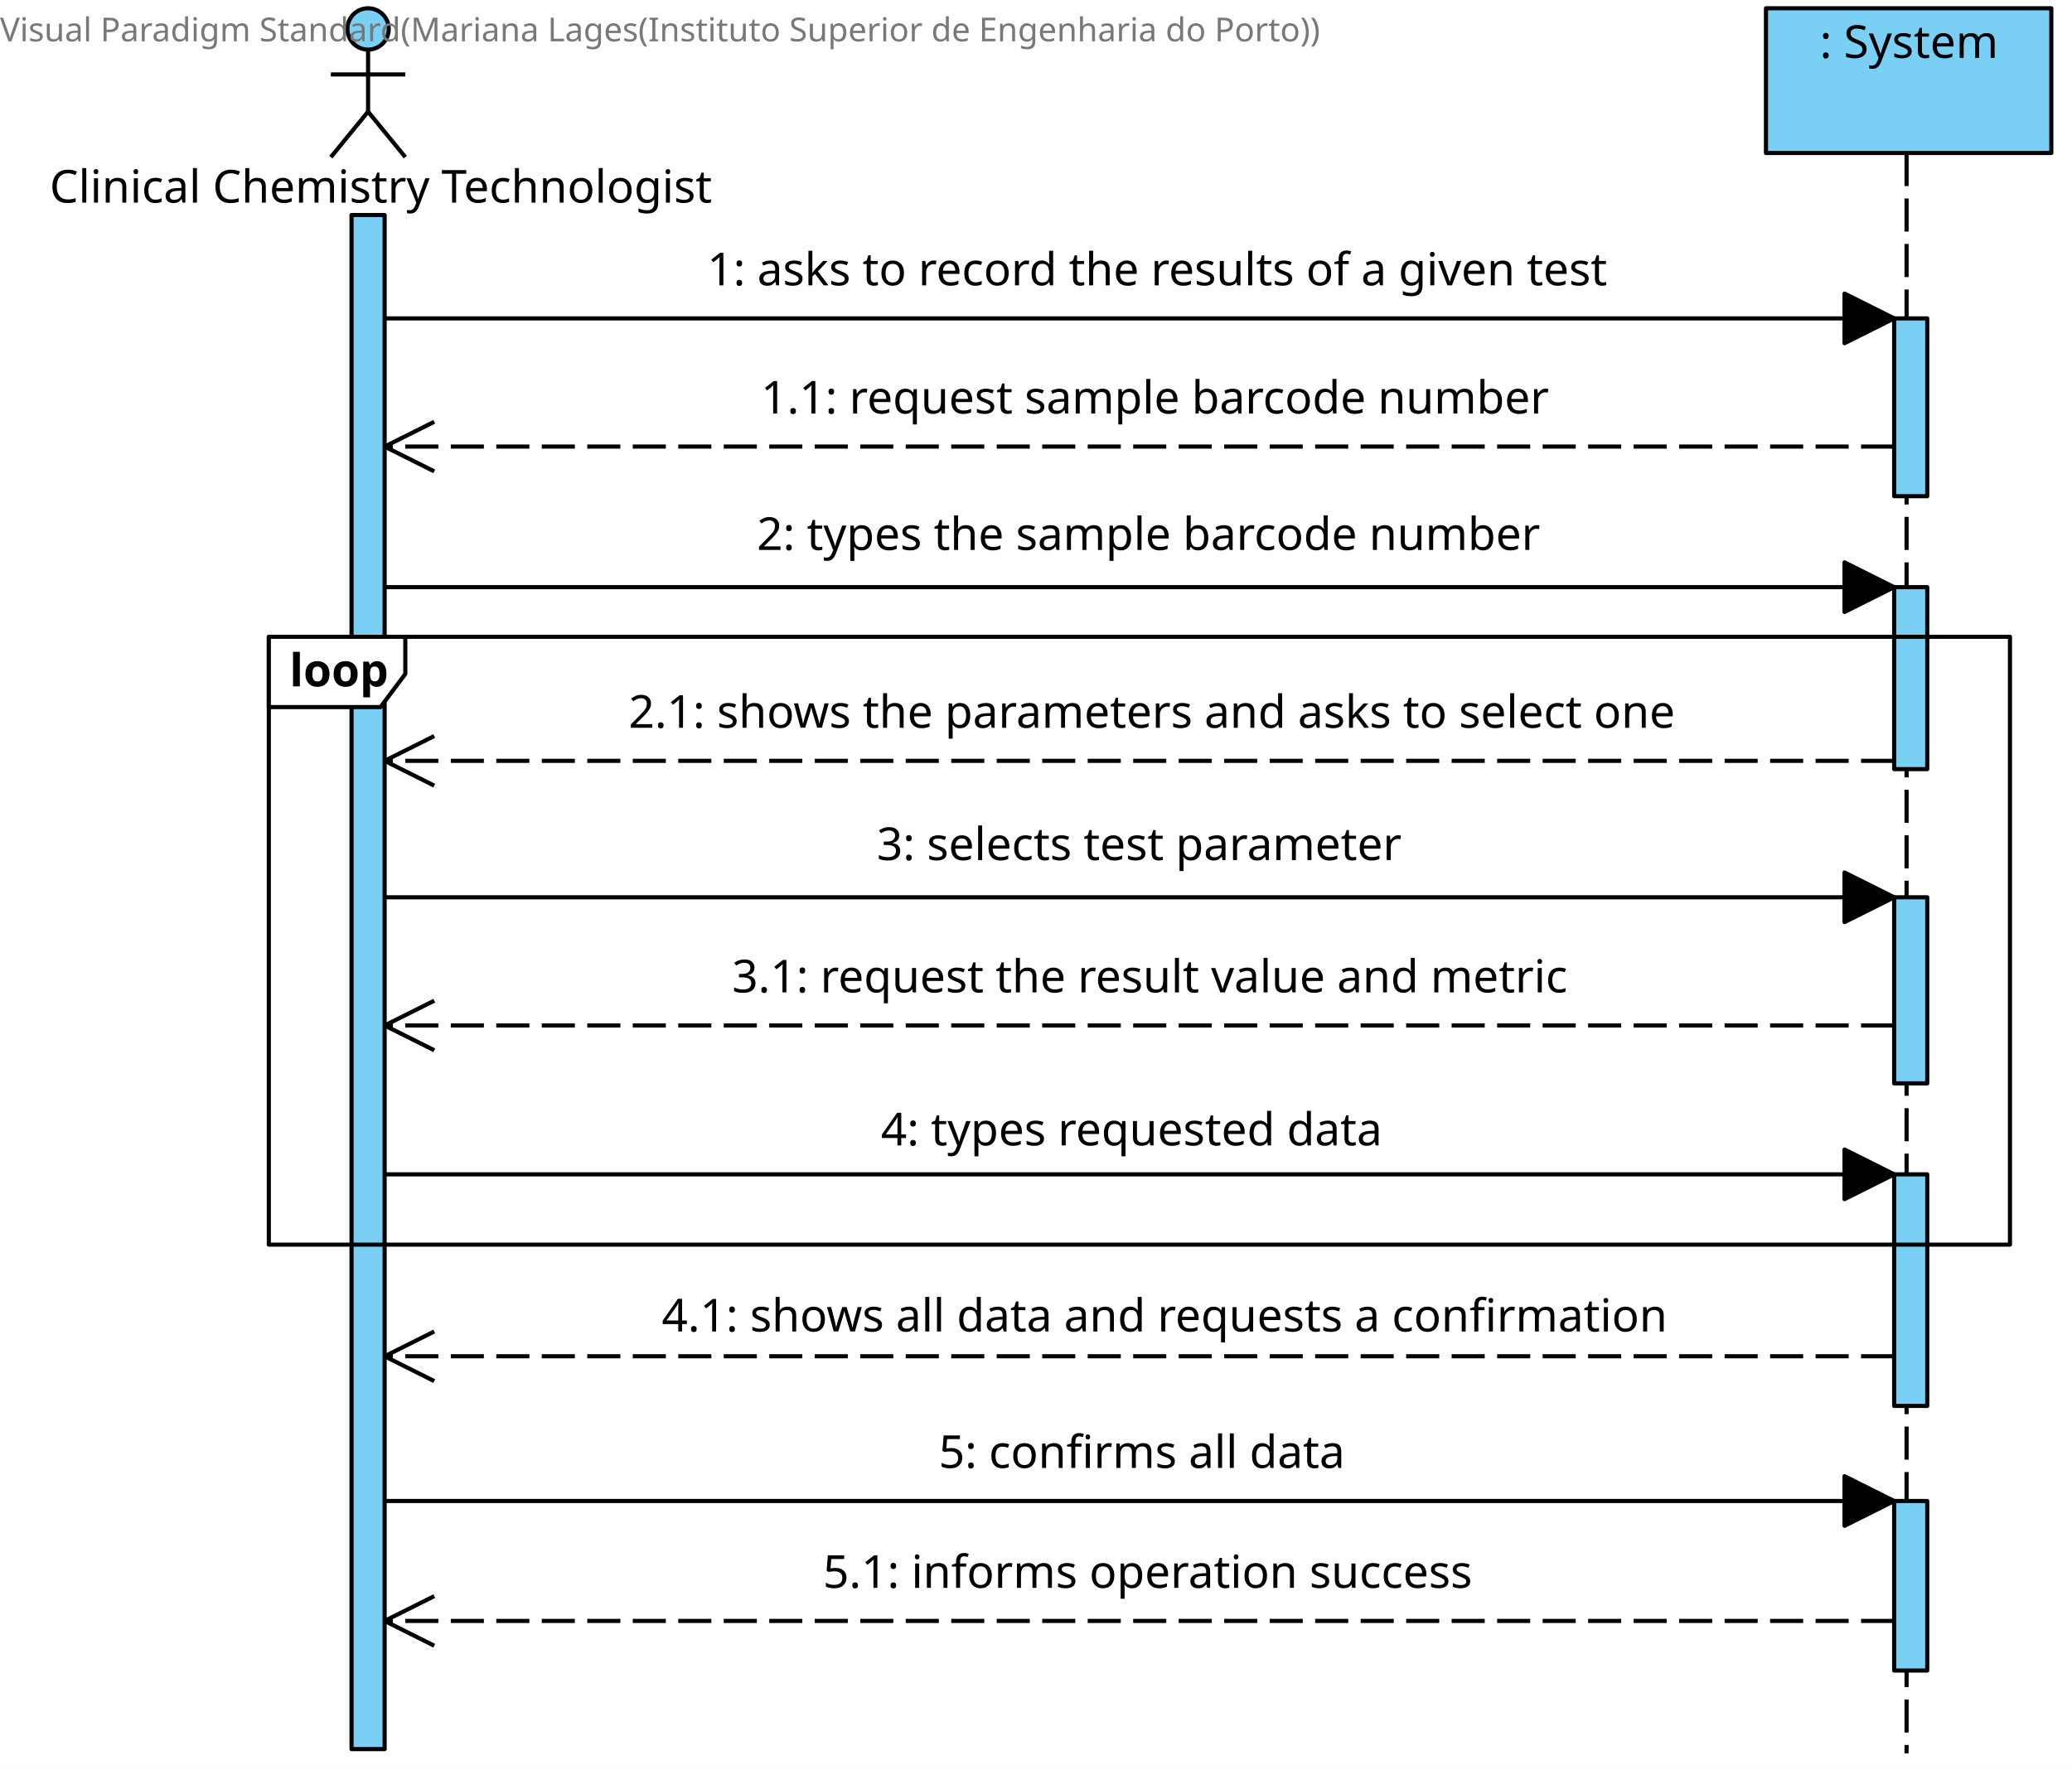
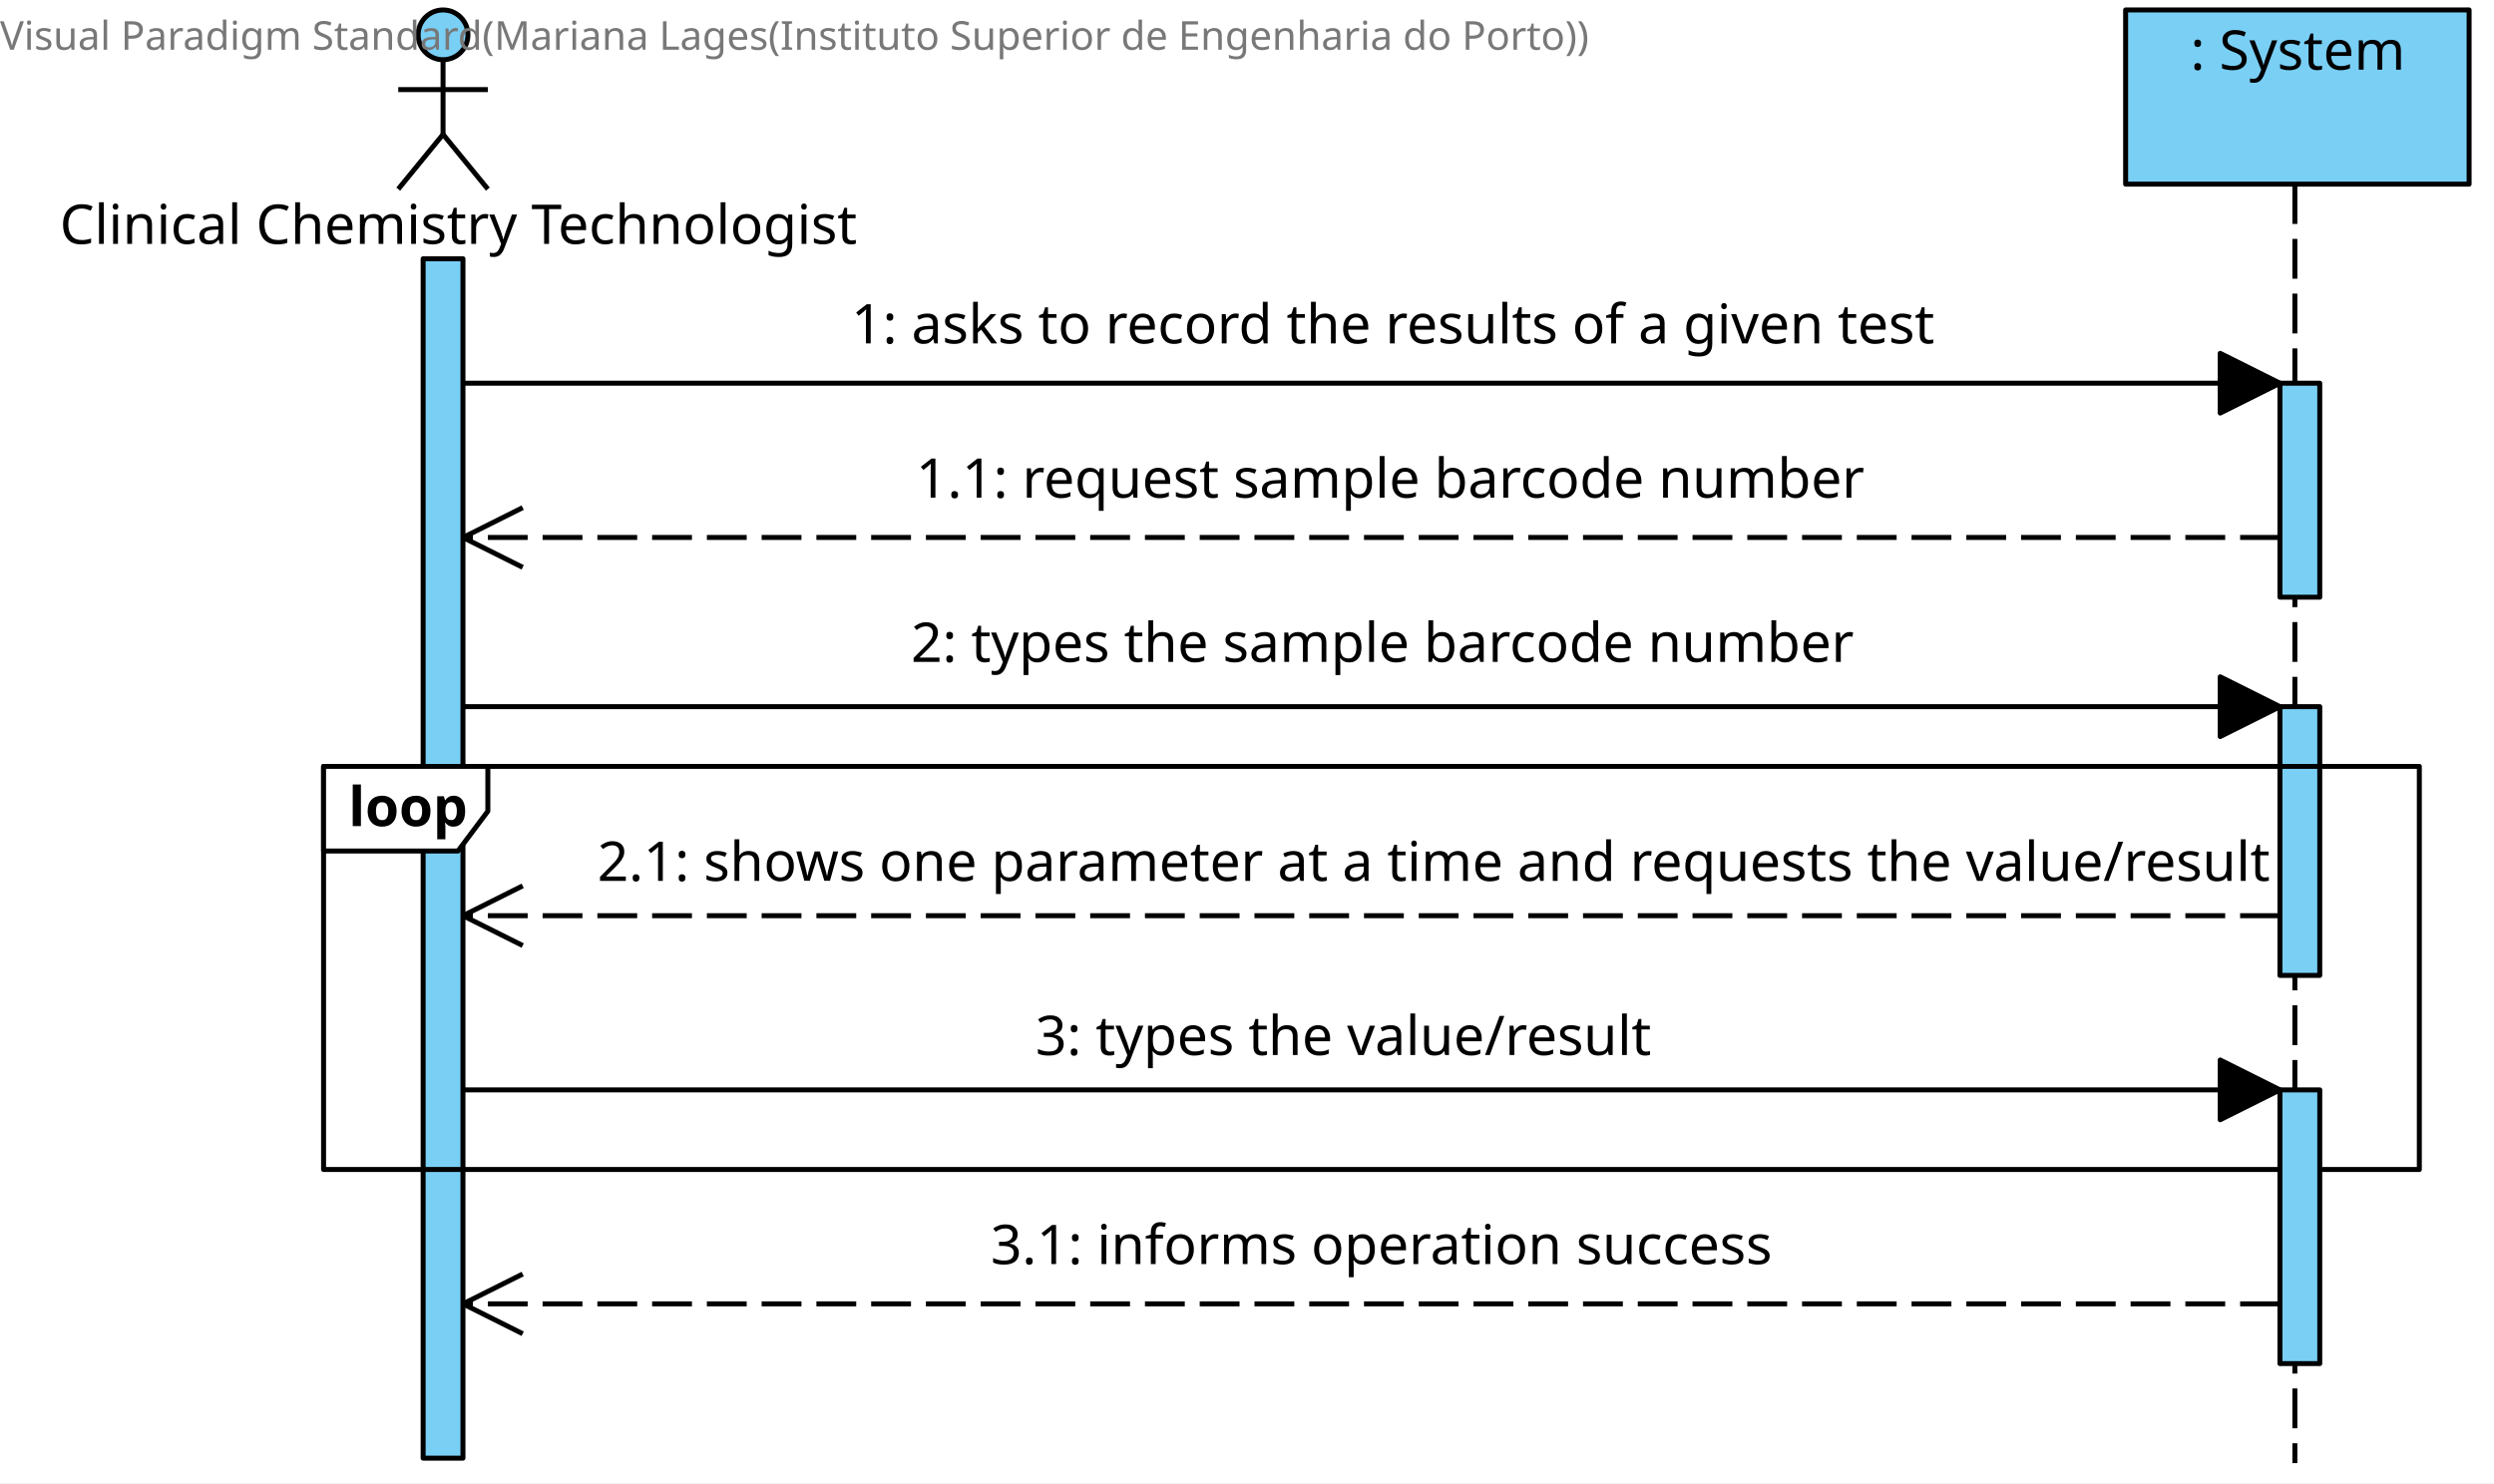
- <svg xmlns="http://www.w3.org/2000/svg" fill-opacity="0" color-rendering="auto" color-interpolation="auto" text-rendering="auto" stroke="rgb(0,0,0)" stroke-linecap="square" width="501" stroke-miterlimit="10" shape-rendering="auto" stroke-opacity="0" fill="rgb(0,0,0)" stroke-dasharray="none" font-weight="normal" stroke-width="1" height="428" font-family="'Dialog'" font-style="normal" stroke-linejoin="miter" font-size="12px" stroke-dashoffset="0" image-rendering="auto">
+ <svg xmlns="http://www.w3.org/2000/svg" fill-opacity="0" color-rendering="auto" color-interpolation="auto" text-rendering="auto" stroke="rgb(0,0,0)" stroke-linecap="square" width="501" stroke-miterlimit="10" shape-rendering="auto" stroke-opacity="0" fill="rgb(0,0,0)" stroke-dasharray="none" font-weight="normal" stroke-width="1" height="298" font-family="'Dialog'" font-style="normal" stroke-linejoin="miter" font-size="12px" stroke-dashoffset="0" image-rendering="auto">
  <defs id="genericDefs" />
  <g>
    <defs id="defs1">
      <clipPath clipPathUnits="userSpaceOnUse" id="clipPath1">
-         <path d="M-7 -7 L71 -7 L71 433 L-7 433 L-7 -7 Z" />
+         <path d="M-7 -7 L71 -7 L71 303 L-7 303 L-7 -7 Z" />
      </clipPath>
      <clipPath clipPathUnits="userSpaceOnUse" id="clipPath2">
-         <path d="M-7 -7 L81 -7 L81 433 L-7 433 L-7 -7 Z" />
+         <path d="M-7 -7 L81 -7 L81 303 L-7 303 L-7 -7 Z" />
      </clipPath>
      <clipPath clipPathUnits="userSpaceOnUse" id="clipPath3">
        <path d="M-7 -7 L19 -7 L19 54 L-7 54 L-7 -7 Z" />
      </clipPath>
      <clipPath clipPathUnits="userSpaceOnUse" id="clipPath4">
-         <path d="M-7 -7 L19 -7 L19 55 L-7 55 L-7 -7 Z" />
+         <path d="M-7 -7 L19 -7 L19 65 L-7 65 L-7 -7 Z" />
      </clipPath>
      <clipPath clipPathUnits="userSpaceOnUse" id="clipPath5">
-         <path d="M-7 -7 L19 -7 L19 56 L-7 56 L-7 -7 Z" />
+         <path d="M-7 -7 L432 -7 L432 92 L-7 92 L-7 -7 Z" />
      </clipPath>
      <clipPath clipPathUnits="userSpaceOnUse" id="clipPath6">
-         <path d="M-7 -7 L19 -7 L19 67 L-7 67 L-7 -7 Z" />
+         <path d="M-7 -7 L-7 92 L432 92 L432 -7 Z" />
      </clipPath>
      <clipPath clipPathUnits="userSpaceOnUse" id="clipPath7">
-         <path d="M-7 -7 L19 -7 L19 52 L-7 52 L-7 -7 Z" />
+         <path d="M0 0 L0 18 L34 18 L34 0 Z" />
      </clipPath>
      <clipPath clipPathUnits="userSpaceOnUse" id="clipPath8">
-         <path d="M-7 -7 L432 -7 L432 158 L-7 158 L-7 -7 Z" />
+         <path d="M-7 -7 L19 -7 L19 66 L-7 66 L-7 -7 Z" />
      </clipPath>
      <clipPath clipPathUnits="userSpaceOnUse" id="clipPath9">
-         <path d="M-7 -7 L-7 158 L432 158 L432 -7 Z" />
+         <path d="M-7 -7 L432 -7 L432 74 L-7 74 L-7 -7 Z" />
      </clipPath>
      <clipPath clipPathUnits="userSpaceOnUse" id="clipPath10">
-         <path d="M0 0 L0 18 L34 18 L34 0 Z" />
+         <path d="M0 0 L0 4 L421 4 L421 0 Z" />
      </clipPath>
      <clipPath clipPathUnits="userSpaceOnUse" id="clipPath11">
-         <path d="M-7 -7 L432 -7 L432 140 L-7 140 L-7 -7 Z" />
+         <path d="M-174 -15 L348 -15 L348 30 L-174 30 L-174 -15 Z" />
      </clipPath>
      <clipPath clipPathUnits="userSpaceOnUse" id="clipPath12">
-         <path d="M0 0 L0 4 L421 4 L421 0 Z" />
+         <path d="M-70 -15 L140 -15 L140 30 L-70 30 L-70 -15 Z" />
      </clipPath>
      <clipPath clipPathUnits="userSpaceOnUse" id="clipPath13">
-         <path d="M-174 -15 L348 -15 L348 30 L-174 30 L-174 -15 Z" />
+         <path d="M0 0 L469 0 L469 104 L0 104 L0 0 Z" />
      </clipPath>
      <clipPath clipPathUnits="userSpaceOnUse" id="clipPath14">
-         <path d="M-70 -15 L140 -15 L140 30 L-70 30 L-70 -15 Z" />
+         <path d="M345 30 L345 45 L118 45 L118 30 ZM331 61 L331 76 L131 76 L131 61 ZM0 0 L0 10 L133 10 L133 25 L0 25 L0 104 L130 104 L130 94 L329 94 L329 104 L469 104 L469 0 Z" />
      </clipPath>
      <clipPath clipPathUnits="userSpaceOnUse" id="clipPath15">
-         <path d="M0 0 L469 0 L469 104 L0 104 L0 0 Z" />
+         <path d="M331 30 L331 45 L131 45 L131 30 ZM329 63 L329 78 L130 78 L130 63 ZM0 0 L0 104 L469 104 L469 0 L345 0 L345 14 L118 14 L118 0 Z" />
      </clipPath>
      <clipPath clipPathUnits="userSpaceOnUse" id="clipPath16">
-         <path d="M345 30 L345 45 L118 45 L118 30 ZM331 61 L331 76 L131 76 L131 61 ZM0 0 L0 10 L133 10 L133 25 L0 25 L0 104 L130 104 L130 94 L329 94 L329 104 L469 104 L469 0 Z" />
+         <path d="M293 31 L293 46 L156 46 L156 31 ZM317 73 L317 88 L147 88 L147 73 ZM0 0 L0 104 L469 104 L469 0 L404 0 L404 11 L67 11 L67 0 Z" />
      </clipPath>
      <clipPath clipPathUnits="userSpaceOnUse" id="clipPath17">
-         <path d="M331 30 L331 45 L131 45 L131 30 ZM329 63 L329 78 L130 78 L130 63 ZM0 0 L0 104 L469 104 L469 0 L345 0 L345 14 L118 14 L118 0 Z" />
+         <path d="M329 29 L329 44 L130 44 L130 29 ZM404 73 L404 88 L67 88 L67 73 ZM0 0 L0 104 L469 104 L469 0 L331 0 L331 11 L131 11 L131 0 Z" />
      </clipPath>
      <clipPath clipPathUnits="userSpaceOnUse" id="clipPath18">
-         <path d="M295 31 L295 46 L160 46 L160 31 ZM357 76 L357 91 L107 91 L107 76 ZM0 0 L0 104 L469 104 L469 0 L336 0 L336 9 L125 9 L125 0 Z" />
+         <path d="M404 31 L404 46 L67 46 L67 31 ZM293 66 L293 81 L156 81 L156 66 ZM0 0 L0 104 L469 104 L469 0 L329 0 L329 2 L130 2 L130 0 Z" />
      </clipPath>
      <clipPath clipPathUnits="userSpaceOnUse" id="clipPath19">
-         <path d="M301 29 L301 44 L160 44 L160 29 ZM336 61 L336 76 L125 76 L125 61 ZM0 0 L0 104 L160 104 L160 98 L295 98 L295 104 L469 104 L469 0 L363 0 L363 12 L100 12 L100 0 Z" />
+         <path d="M317 30 L317 45 L147 45 L147 30 ZM0 0 L0 104 L469 104 L469 0 L293 0 L293 3 L156 3 L156 0 Z" />
      </clipPath>
      <clipPath clipPathUnits="userSpaceOnUse" id="clipPath20">
-         <path d="M336 30 L336 45 L125 45 L125 30 ZM295 67 L295 82 L160 82 L160 67 ZM0 0 L0 104 L469 104 L469 0 L301 0 L301 13 L160 13 L160 0 Z" />
+         <path d="M-170 -15 L340 -15 L340 30 L-170 30 L-170 -15 Z" />
      </clipPath>
      <clipPath clipPathUnits="userSpaceOnUse" id="clipPath21">
-         <path d="M357 32 L357 47 L107 47 L107 32 ZM288 65 L288 80 L175 80 L175 65 ZM0 0 L0 104 L147 104 L147 94 L317 94 L317 104 L469 104 L469 0 L295 0 L295 2 L160 2 L160 0 Z" />
+         <path d="M-337 -15 L674 -15 L674 30 L-337 30 L-337 -15 Z" />
      </clipPath>
      <clipPath clipPathUnits="userSpaceOnUse" id="clipPath22">
-         <path d="M329 29 L329 44 L130 44 L130 29 ZM363 72 L363 87 L100 87 L100 72 ZM0 0 L0 104 L469 104 L469 0 L331 0 L331 11 L131 11 L131 0 Z" />
+         <path d="M-199 -15 L398 -15 L398 30 L-199 30 L-199 -15 Z" />
      </clipPath>
      <clipPath clipPathUnits="userSpaceOnUse" id="clipPath23">
-         <path d="M363 30 L363 45 L100 45 L100 30 ZM301 62 L301 77 L160 77 L160 62 ZM0 0 L0 104 L125 104 L125 94 L336 94 L336 104 L469 104 L469 0 L329 0 L329 2 L130 2 L130 0 Z" />
+         <path d="M-137 -15 L274 -15 L274 30 L-137 30 L-137 -15 Z" />
      </clipPath>
      <clipPath clipPathUnits="userSpaceOnUse" id="clipPath24">
-         <path d="M288 30 L288 45 L175 45 L175 30 ZM317 59 L317 74 L147 74 L147 59 ZM0 0 L0 104 L469 104 L469 0 L357 0 L357 12 L107 12 L107 0 Z" />
+         <path d="M-200 -15 L400 -15 L400 30 L-200 30 L-200 -15 Z" />
      </clipPath>
      <clipPath clipPathUnits="userSpaceOnUse" id="clipPath25">
-         <path d="M288 1 L288 16 L175 16 L175 1 ZM317 30 L317 45 L147 45 L147 30 ZM0 0 L0 104 L469 104 L469 0 Z" />
-       </clipPath>
-       <clipPath clipPathUnits="userSpaceOnUse" id="clipPath26">
-         <path d="M-170 -15 L340 -15 L340 30 L-170 30 L-170 -15 Z" />
-       </clipPath>
-       <clipPath clipPathUnits="userSpaceOnUse" id="clipPath27">
-         <path d="M-113 -15 L226 -15 L226 30 L-113 30 L-113 -15 Z" />
-       </clipPath>
-       <clipPath clipPathUnits="userSpaceOnUse" id="clipPath28">
-         <path d="M-263 -15 L526 -15 L526 30 L-263 30 L-263 -15 Z" />
-       </clipPath>
-       <clipPath clipPathUnits="userSpaceOnUse" id="clipPath29">
-         <path d="M-199 -15 L398 -15 L398 30 L-199 30 L-199 -15 Z" />
-       </clipPath>
-       <clipPath clipPathUnits="userSpaceOnUse" id="clipPath30">
-         <path d="M-250 -15 L500 -15 L500 30 L-250 30 L-250 -15 Z" />
-       </clipPath>
-       <clipPath clipPathUnits="userSpaceOnUse" id="clipPath31">
-         <path d="M-211 -15 L422 -15 L422 30 L-211 30 L-211 -15 Z" />
-       </clipPath>
-       <clipPath clipPathUnits="userSpaceOnUse" id="clipPath32">
-         <path d="M-141 -15 L282 -15 L282 30 L-141 30 L-141 -15 Z" />
-       </clipPath>
-       <clipPath clipPathUnits="userSpaceOnUse" id="clipPath33">
-         <path d="M-135 -15 L270 -15 L270 30 L-135 30 L-135 -15 Z" />
-       </clipPath>
-       <clipPath clipPathUnits="userSpaceOnUse" id="clipPath34">
-         <path d="M-200 -15 L400 -15 L400 30 L-200 30 L-200 -15 Z" />
-       </clipPath>
-       <clipPath clipPathUnits="userSpaceOnUse" id="clipPath35">
        <path d="M-227 -15 L454 -15 L454 30 L-227 30 L-227 -15 Z" />
      </clipPath>
    </defs>
    <g fill="white" text-rendering="geometricPrecision" fill-opacity="1" stroke-opacity="1" stroke="white">
-       <rect x="0" width="501" height="428" y="0" stroke="none" />
+       <rect x="0" width="501" height="298" y="0" stroke="none" />
    </g>
    <g font-size="11px" transform="translate(59,2)" fill-opacity="1" fill="rgb(122,207,245)" text-rendering="geometricPrecision" image-rendering="optimizeQuality" font-family="sans-serif" stroke="rgb(122,207,245)" stroke-opacity="1">
      <circle r="5" clip-path="url(#clipPath1)" cx="30" cy="5" stroke="none" />
-       <rect x="26" width="8" height="371" y="50" clip-path="url(#clipPath1)" stroke="none" />
+       <rect x="26" width="8" height="241" y="50" clip-path="url(#clipPath1)" stroke="none" />
    </g>
    <g stroke-linecap="butt" font-size="11px" transform="translate(59,2)" fill-opacity="1" fill="black" text-rendering="geometricPrecision" image-rendering="optimizeQuality" font-family="sans-serif" stroke-linejoin="round" stroke="black" stroke-opacity="1" stroke-miterlimit="0">
      <circle fill="none" r="5" clip-path="url(#clipPath1)" cx="30" cy="5" />
-       <rect fill="none" x="26" width="8" height="371" y="50" clip-path="url(#clipPath1)" />
+       <rect fill="none" x="26" width="8" height="241" y="50" clip-path="url(#clipPath1)" />
      <line y2="25" fill="none" x1="30" clip-path="url(#clipPath1)" x2="30" y1="10" />
      <line y2="36" fill="none" x1="30" clip-path="url(#clipPath1)" x2="21" y1="25" />
      <line y2="36" fill="none" x1="30" clip-path="url(#clipPath1)" x2="39" y1="25" />
      <line y2="16" fill="none" x1="21" clip-path="url(#clipPath1)" x2="39" y1="16" />
    </g>
    <g font-size="11px" transform="translate(427,2)" fill-opacity="1" fill="rgb(122,207,245)" text-rendering="geometricPrecision" image-rendering="optimizeQuality" font-family="sans-serif" stroke="rgb(122,207,245)" stroke-opacity="1">
      <rect x="0" width="69" height="35" y="0" clip-path="url(#clipPath2)" stroke="none" />
    </g>
    <g stroke-linecap="butt" font-size="11px" transform="translate(427,2)" fill-opacity="1" fill="black" text-rendering="geometricPrecision" image-rendering="optimizeQuality" font-family="sans-serif" stroke-linejoin="round" stroke="black" stroke-opacity="1" stroke-miterlimit="0">
      <rect fill="none" x="0" width="69" height="35" y="0" clip-path="url(#clipPath2)" />
-       <line clip-path="url(#clipPath2)" fill="none" x1="34" x2="34" y1="35" y2="422" stroke-linejoin="bevel" stroke-dasharray="8,3" />
+       <line clip-path="url(#clipPath2)" fill="none" x1="34" x2="34" y1="35" y2="292" stroke-linejoin="bevel" stroke-dasharray="8,3" />
    </g>
    <g font-size="11px" transform="translate(458,77)" fill-opacity="1" fill="rgb(122,207,245)" text-rendering="geometricPrecision" image-rendering="optimizeQuality" font-family="sans-serif" stroke="rgb(122,207,245)" stroke-opacity="1">
      <rect x="0" width="8" height="43" y="0" clip-path="url(#clipPath3)" stroke="none" />
    </g>
    <g stroke-linecap="butt" font-size="11px" transform="translate(458,77)" fill-opacity="1" fill="black" text-rendering="geometricPrecision" image-rendering="optimizeQuality" font-family="sans-serif" stroke-linejoin="round" stroke="black" stroke-opacity="1" stroke-miterlimit="0">
      <rect fill="none" x="0" width="8" height="43" y="0" clip-path="url(#clipPath3)" />
    </g>
    <g font-size="11px" transform="translate(458,142)" fill-opacity="1" fill="rgb(122,207,245)" text-rendering="geometricPrecision" image-rendering="optimizeQuality" font-family="sans-serif" stroke="rgb(122,207,245)" stroke-opacity="1">
-       <rect x="0" width="8" height="44" y="0" clip-path="url(#clipPath4)" stroke="none" />
+       <rect x="0" width="8" height="54" y="0" clip-path="url(#clipPath4)" stroke="none" />
    </g>
    <g stroke-linecap="butt" font-size="11px" transform="translate(458,142)" fill-opacity="1" fill="black" text-rendering="geometricPrecision" image-rendering="optimizeQuality" font-family="sans-serif" stroke-linejoin="round" stroke="black" stroke-opacity="1" stroke-miterlimit="0">
-       <rect fill="none" x="0" width="8" height="44" y="0" clip-path="url(#clipPath4)" />
-     </g>
-     <g font-size="11px" transform="translate(458,217)" fill-opacity="1" fill="rgb(122,207,245)" text-rendering="geometricPrecision" image-rendering="optimizeQuality" font-family="sans-serif" stroke="rgb(122,207,245)" stroke-opacity="1">
-       <rect x="0" width="8" height="45" y="0" clip-path="url(#clipPath5)" stroke="none" />
-     </g>
-     <g stroke-linecap="butt" font-size="11px" transform="translate(458,217)" fill-opacity="1" fill="black" text-rendering="geometricPrecision" image-rendering="optimizeQuality" font-family="sans-serif" stroke-linejoin="round" stroke="black" stroke-opacity="1" stroke-miterlimit="0">
-       <rect fill="none" x="0" width="8" height="45" y="0" clip-path="url(#clipPath5)" />
-     </g>
-     <g font-size="11px" transform="translate(458,284)" fill-opacity="1" fill="rgb(122,207,245)" text-rendering="geometricPrecision" image-rendering="optimizeQuality" font-family="sans-serif" stroke="rgb(122,207,245)" stroke-opacity="1">
-       <rect x="0" width="8" height="56" y="0" clip-path="url(#clipPath6)" stroke="none" />
-     </g>
-     <g stroke-linecap="butt" font-size="11px" transform="translate(458,284)" fill-opacity="1" fill="black" text-rendering="geometricPrecision" image-rendering="optimizeQuality" font-family="sans-serif" stroke-linejoin="round" stroke="black" stroke-opacity="1" stroke-miterlimit="0">
-       <rect fill="none" x="0" width="8" height="56" y="0" clip-path="url(#clipPath6)" />
-     </g>
-     <g font-size="11px" transform="translate(458,363)" fill-opacity="1" fill="rgb(122,207,245)" text-rendering="geometricPrecision" image-rendering="optimizeQuality" font-family="sans-serif" stroke="rgb(122,207,245)" stroke-opacity="1">
-       <rect x="0" width="8" height="41" y="0" clip-path="url(#clipPath7)" stroke="none" />
-     </g>
-     <g stroke-linecap="butt" font-size="11px" transform="translate(458,363)" fill-opacity="1" fill="black" text-rendering="geometricPrecision" image-rendering="optimizeQuality" font-family="sans-serif" stroke-linejoin="round" stroke="black" stroke-opacity="1" stroke-miterlimit="0">
-       <rect fill="none" x="0" width="8" height="41" y="0" clip-path="url(#clipPath7)" />
+       <rect fill="none" x="0" width="8" height="54" y="0" clip-path="url(#clipPath4)" />
    </g>
    <g fill-opacity="1" text-rendering="geometricPrecision" stroke="black" stroke-linecap="butt" transform="translate(65,154)" stroke-miterlimit="0" stroke-opacity="1" fill="black" font-weight="bold" font-family="sans-serif" stroke-linejoin="round" font-size="11px" image-rendering="optimizeQuality">
-       <rect fill="none" x="0" width="421" height="147" y="0" clip-path="url(#clipPath9)" />
+       <rect fill="none" x="0" width="421" height="81" y="0" clip-path="url(#clipPath6)" />
    </g>
    <g font-size="11px" transform="translate(65,154)" fill-opacity="1" fill="white" text-rendering="geometricPrecision" image-rendering="optimizeQuality" font-family="sans-serif" stroke="white" font-weight="bold" stroke-opacity="1">
-       <path d="M33 0 L33 9 L27 17 L0 17 L0 0 Z" stroke="none" clip-path="url(#clipPath9)" />
+       <path d="M33 0 L33 9 L27 17 L0 17 L0 0 Z" stroke="none" clip-path="url(#clipPath6)" />
    </g>
    <g fill-opacity="1" text-rendering="geometricPrecision" stroke="black" stroke-linecap="butt" transform="translate(65,154)" stroke-miterlimit="0" stroke-opacity="1" fill="black" font-weight="bold" font-family="sans-serif" stroke-linejoin="round" font-size="11px" image-rendering="optimizeQuality">
-       <path fill="none" d="M33 0 L33 9 L27 17 L0 17 L0 0 Z" clip-path="url(#clipPath9)" />
+       <path fill="none" d="M33 0 L33 9 L27 17 L0 17 L0 0 Z" clip-path="url(#clipPath6)" />
    </g>
    <g font-size="11px" transform="translate(65,154)" fill-opacity="1" fill="black" text-rendering="geometricPrecision" image-rendering="optimizeQuality" font-family="sans-serif" stroke="black" font-weight="bold" stroke-opacity="1">
-       <text x="5" xml:space="preserve" y="12" clip-path="url(#clipPath10)" stroke="none">loop</text>
+       <text x="5" xml:space="preserve" y="12" clip-path="url(#clipPath7)" stroke="none">loop</text>
+     </g>
+     <g font-size="11px" transform="translate(458,219)" fill-opacity="1" fill="rgb(122,207,245)" text-rendering="geometricPrecision" image-rendering="optimizeQuality" font-family="sans-serif" stroke="rgb(122,207,245)" stroke-opacity="1">
+       <rect x="0" width="8" height="55" y="0" clip-path="url(#clipPath8)" stroke="none" />
+     </g>
+     <g stroke-linecap="butt" font-size="11px" transform="translate(458,219)" fill-opacity="1" fill="black" text-rendering="geometricPrecision" image-rendering="optimizeQuality" font-family="sans-serif" stroke-linejoin="round" stroke="black" stroke-opacity="1" stroke-miterlimit="0">
+       <rect fill="none" x="0" width="8" height="55" y="0" clip-path="url(#clipPath8)" />
    </g>
    <g font-size="11px" transform="translate(2,37)" fill-opacity="1" fill="black" text-rendering="geometricPrecision" image-rendering="optimizeQuality" font-family="sans-serif" stroke="black" stroke-opacity="1">
-       <text x="10" xml:space="preserve" y="12" clip-path="url(#clipPath13)" stroke="none">Clinical Chemistry Technologist</text>
+       <text x="10" xml:space="preserve" y="12" clip-path="url(#clipPath11)" stroke="none">Clinical Chemistry Technologist</text>
    </g>
    <g font-size="11px" transform="translate(427,2)" fill-opacity="1" fill="black" text-rendering="geometricPrecision" image-rendering="optimizeQuality" font-family="sans-serif" stroke="black" stroke-opacity="1">
-       <text x="13" xml:space="preserve" y="12" clip-path="url(#clipPath14)" stroke="none">: System</text>
+       <text x="13" xml:space="preserve" y="12" clip-path="url(#clipPath12)" stroke="none">: System</text>
    </g>
    <g stroke-linecap="butt" font-size="11px" transform="translate(43,27)" fill-opacity="1" fill="black" text-rendering="geometricPrecision" image-rendering="optimizeQuality" font-family="sans-serif" stroke-linejoin="round" stroke="black" stroke-opacity="1">
+       <line y2="50" fill="none" x1="50" clip-path="url(#clipPath14)" x2="415" y1="50" />
+       <polygon points=" 415 50 403 44 403 56" clip-path="url(#clipPath14)" stroke="none" />
+       <polygon fill="none" points=" 415 50 403 44 403 56" clip-path="url(#clipPath14)" />
+     </g>
+     <g fill-opacity="1" text-rendering="geometricPrecision" stroke="black" stroke-linecap="butt" transform="translate(43,58)" stroke-miterlimit="0" stroke-opacity="1" fill="black" stroke-dasharray="8,3" font-family="sans-serif" stroke-linejoin="round" font-size="11px" image-rendering="optimizeQuality">
+       <line y2="50" fill="none" x1="415" clip-path="url(#clipPath15)" x2="50" y1="50" />
+       <line clip-path="url(#clipPath15)" fill="none" x1="50" x2="62" y1="50" y2="56" stroke-dasharray="none" stroke-miterlimit="10" />
+       <line clip-path="url(#clipPath15)" fill="none" x1="50" x2="62" y1="50" y2="44" stroke-dasharray="none" stroke-miterlimit="10" />
+     </g>
+     <g stroke-linecap="butt" font-size="11px" transform="translate(43,169)" fill-opacity="1" fill="black" text-rendering="geometricPrecision" image-rendering="optimizeQuality" font-family="sans-serif" stroke-linejoin="round" stroke="black" stroke-opacity="1">
      <line y2="50" fill="none" x1="50" clip-path="url(#clipPath16)" x2="415" y1="50" />
      <polygon points=" 415 50 403 44 403 56" clip-path="url(#clipPath16)" stroke="none" />
      <polygon fill="none" points=" 415 50 403 44 403 56" clip-path="url(#clipPath16)" />
    </g>
-     <g fill-opacity="1" text-rendering="geometricPrecision" stroke="black" stroke-linecap="butt" transform="translate(43,58)" stroke-miterlimit="0" stroke-opacity="1" fill="black" stroke-dasharray="8,3" font-family="sans-serif" stroke-linejoin="round" font-size="11px" image-rendering="optimizeQuality">
-       <line y2="50" fill="none" x1="415" clip-path="url(#clipPath17)" x2="50" y1="50" />
-       <line clip-path="url(#clipPath17)" fill="none" x1="50" x2="62" y1="50" y2="56" stroke-dasharray="none" stroke-miterlimit="10" />
-       <line clip-path="url(#clipPath17)" fill="none" x1="50" x2="62" y1="50" y2="44" stroke-dasharray="none" stroke-miterlimit="10" />
-     </g>
-     <g stroke-linecap="butt" font-size="11px" transform="translate(43,234)" fill-opacity="1" fill="black" text-rendering="geometricPrecision" image-rendering="optimizeQuality" font-family="sans-serif" stroke-linejoin="round" stroke="black" stroke-opacity="1">
-       <line y2="50" fill="none" x1="50" clip-path="url(#clipPath18)" x2="415" y1="50" />
-       <polygon points=" 415 50 403 44 403 56" clip-path="url(#clipPath18)" stroke="none" />
-       <polygon fill="none" points=" 415 50 403 44 403 56" clip-path="url(#clipPath18)" />
-     </g>
-     <g stroke-linecap="butt" font-size="11px" transform="translate(43,167)" fill-opacity="1" fill="black" text-rendering="geometricPrecision" image-rendering="optimizeQuality" font-family="sans-serif" stroke-linejoin="round" stroke="black" stroke-opacity="1">
-       <line y2="50" fill="none" x1="50" clip-path="url(#clipPath19)" x2="415" y1="50" />
-       <polygon points=" 415 50 403 44 403 56" clip-path="url(#clipPath19)" stroke="none" />
-       <polygon fill="none" points=" 415 50 403 44 403 56" clip-path="url(#clipPath19)" />
-     </g>
-     <g fill-opacity="1" text-rendering="geometricPrecision" stroke="black" stroke-linecap="butt" transform="translate(43,198)" stroke-miterlimit="0" stroke-opacity="1" fill="black" stroke-dasharray="8,3" font-family="sans-serif" stroke-linejoin="round" font-size="11px" image-rendering="optimizeQuality">
-       <line y2="50" fill="none" x1="415" clip-path="url(#clipPath20)" x2="50" y1="50" />
-       <line clip-path="url(#clipPath20)" fill="none" x1="50" x2="62" y1="50" y2="56" stroke-dasharray="none" stroke-miterlimit="10" />
-       <line clip-path="url(#clipPath20)" fill="none" x1="50" x2="62" y1="50" y2="44" stroke-dasharray="none" stroke-miterlimit="10" />
-     </g>
-     <g fill-opacity="1" text-rendering="geometricPrecision" stroke="black" stroke-linecap="butt" transform="translate(43,278)" stroke-miterlimit="0" stroke-opacity="1" fill="black" stroke-dasharray="8,3" font-family="sans-serif" stroke-linejoin="round" font-size="11px" image-rendering="optimizeQuality">
-       <line y2="50" fill="none" x1="415" clip-path="url(#clipPath21)" x2="50" y1="50" />
-       <line clip-path="url(#clipPath21)" fill="none" x1="50" x2="62" y1="50" y2="56" stroke-dasharray="none" stroke-miterlimit="10" />
-       <line clip-path="url(#clipPath21)" fill="none" x1="50" x2="62" y1="50" y2="44" stroke-dasharray="none" stroke-miterlimit="10" />
-     </g>
    <g stroke-linecap="butt" font-size="11px" transform="translate(43,92)" fill-opacity="1" fill="black" text-rendering="geometricPrecision" image-rendering="optimizeQuality" font-family="sans-serif" stroke-linejoin="round" stroke="black" stroke-opacity="1">
-       <line y2="50" fill="none" x1="50" clip-path="url(#clipPath22)" x2="415" y1="50" />
-       <polygon points=" 415 50 403 44 403 56" clip-path="url(#clipPath22)" stroke="none" />
-       <polygon fill="none" points=" 415 50 403 44 403 56" clip-path="url(#clipPath22)" />
+       <line y2="50" fill="none" x1="50" clip-path="url(#clipPath17)" x2="415" y1="50" />
+       <polygon points=" 415 50 403 44 403 56" clip-path="url(#clipPath17)" stroke="none" />
+       <polygon fill="none" points=" 415 50 403 44 403 56" clip-path="url(#clipPath17)" />
    </g>
    <g fill-opacity="1" text-rendering="geometricPrecision" stroke="black" stroke-linecap="butt" transform="translate(43,134)" stroke-miterlimit="0" stroke-opacity="1" fill="black" stroke-dasharray="8,3" font-family="sans-serif" stroke-linejoin="round" font-size="11px" image-rendering="optimizeQuality">
-       <line y2="50" fill="none" x1="415" clip-path="url(#clipPath23)" x2="50" y1="50" />
-       <line clip-path="url(#clipPath23)" fill="none" x1="50" x2="62" y1="50" y2="56" stroke-dasharray="none" stroke-miterlimit="10" />
-       <line clip-path="url(#clipPath23)" fill="none" x1="50" x2="62" y1="50" y2="44" stroke-dasharray="none" stroke-miterlimit="10" />
+       <line y2="50" fill="none" x1="415" clip-path="url(#clipPath18)" x2="50" y1="50" />
+       <line clip-path="url(#clipPath18)" fill="none" x1="50" x2="62" y1="50" y2="56" stroke-dasharray="none" stroke-miterlimit="10" />
+       <line clip-path="url(#clipPath18)" fill="none" x1="50" x2="62" y1="50" y2="44" stroke-dasharray="none" stroke-miterlimit="10" />
    </g>
-     <g stroke-linecap="butt" font-size="11px" transform="translate(43,313)" fill-opacity="1" fill="black" text-rendering="geometricPrecision" image-rendering="optimizeQuality" font-family="sans-serif" stroke-linejoin="round" stroke="black" stroke-opacity="1">
-       <line y2="50" fill="none" x1="50" clip-path="url(#clipPath24)" x2="415" y1="50" />
-       <polygon points=" 415 50 403 44 403 56" clip-path="url(#clipPath24)" stroke="none" />
-       <polygon fill="none" points=" 415 50 403 44 403 56" clip-path="url(#clipPath24)" />
+     <g fill-opacity="1" text-rendering="geometricPrecision" stroke="black" stroke-linecap="butt" transform="translate(43,212)" stroke-miterlimit="0" stroke-opacity="1" fill="black" stroke-dasharray="8,3" font-family="sans-serif" stroke-linejoin="round" font-size="11px" image-rendering="optimizeQuality">
+       <line y2="50" fill="none" x1="415" clip-path="url(#clipPath19)" x2="50" y1="50" />
+       <line clip-path="url(#clipPath19)" fill="none" x1="50" x2="62" y1="50" y2="56" stroke-dasharray="none" stroke-miterlimit="10" />
+       <line clip-path="url(#clipPath19)" fill="none" x1="50" x2="62" y1="50" y2="44" stroke-dasharray="none" stroke-miterlimit="10" />
    </g>
-     <g fill-opacity="1" text-rendering="geometricPrecision" stroke="black" stroke-linecap="butt" transform="translate(43,342)" stroke-miterlimit="0" stroke-opacity="1" fill="black" stroke-dasharray="8,3" font-family="sans-serif" stroke-linejoin="round" font-size="11px" image-rendering="optimizeQuality">
-       <line y2="50" fill="none" x1="415" clip-path="url(#clipPath25)" x2="50" y1="50" />
-       <line clip-path="url(#clipPath25)" fill="none" x1="50" x2="62" y1="50" y2="56" stroke-dasharray="none" stroke-miterlimit="10" />
-       <line clip-path="url(#clipPath25)" fill="none" x1="50" x2="62" y1="50" y2="44" stroke-dasharray="none" stroke-miterlimit="10" />
+     <g font-size="11px" transform="translate(190,242)" fill-opacity="1" fill="white" text-rendering="geometricPrecision" image-rendering="optimizeQuality" font-family="sans-serif" stroke="white" stroke-opacity="1">
+       <rect x="0" width="170" height="15" y="0" clip-path="url(#clipPath20)" stroke="none" />
+       <text fill="black" x="9" xml:space="preserve" y="12" clip-path="url(#clipPath20)" stroke="none">3.1: informs operation success</text>
    </g>
-     <g font-size="11px" transform="translate(190,372)" fill-opacity="1" fill="white" text-rendering="geometricPrecision" image-rendering="optimizeQuality" font-family="sans-serif" stroke="white" stroke-opacity="1">
-       <rect x="0" width="170" height="15" y="0" clip-path="url(#clipPath26)" stroke="none" />
-       <text fill="black" x="9" xml:space="preserve" y="12" clip-path="url(#clipPath26)" stroke="none">5.1: informs operation success</text>
-     </g>
-     <g font-size="11px" transform="translate(218,343)" fill-opacity="1" fill="white" text-rendering="geometricPrecision" image-rendering="optimizeQuality" font-family="sans-serif" stroke="white" stroke-opacity="1">
-       <rect x="0" width="113" height="15" y="0" clip-path="url(#clipPath27)" stroke="none" />
-       <text fill="black" x="9" xml:space="preserve" y="12" clip-path="url(#clipPath27)" stroke="none">5: confirms all data</text>
-     </g>
-     <g font-size="11px" transform="translate(143,164)" fill-opacity="1" fill="white" text-rendering="geometricPrecision" image-rendering="optimizeQuality" font-family="sans-serif" stroke="white" stroke-opacity="1">
-       <rect x="0" width="263" height="15" y="0" clip-path="url(#clipPath28)" stroke="none" />
-       <text fill="black" x="9" xml:space="preserve" y="12" clip-path="url(#clipPath28)" stroke="none">2.1: shows the parameters and asks to select one</text>
+     <g font-size="11px" transform="translate(110,165)" fill-opacity="1" fill="white" text-rendering="geometricPrecision" image-rendering="optimizeQuality" font-family="sans-serif" stroke="white" stroke-opacity="1">
+       <rect x="0" width="337" height="15" y="0" clip-path="url(#clipPath21)" stroke="none" />
+       <text fill="black" x="10" xml:space="preserve" y="12" clip-path="url(#clipPath21)" stroke="none">2.1: shows one parameter at a time and requests the value/result</text>
    </g>
    <g font-size="11px" transform="translate(173,121)" fill-opacity="1" fill="white" text-rendering="geometricPrecision" image-rendering="optimizeQuality" font-family="sans-serif" stroke="white" stroke-opacity="1">
-       <rect x="0" width="199" height="15" y="0" clip-path="url(#clipPath29)" stroke="none" />
-       <text fill="black" x="10" xml:space="preserve" y="12" clip-path="url(#clipPath29)" stroke="none">2: types the sample barcode number</text>
+       <rect x="0" width="199" height="15" y="0" clip-path="url(#clipPath22)" stroke="none" />
+       <text fill="black" x="10" xml:space="preserve" y="12" clip-path="url(#clipPath22)" stroke="none">2: types the sample barcode number</text>
    </g>
-     <g font-size="11px" transform="translate(150,310)" fill-opacity="1" fill="white" text-rendering="geometricPrecision" image-rendering="optimizeQuality" font-family="sans-serif" stroke="white" stroke-opacity="1">
-       <rect x="0" width="250" height="15" y="0" clip-path="url(#clipPath30)" stroke="none" />
-       <text fill="black" x="10" xml:space="preserve" y="12" clip-path="url(#clipPath30)" stroke="none">4.1: shows all data and requests a confirmation</text>
-     </g>
-     <g font-size="11px" transform="translate(168,228)" fill-opacity="1" fill="white" text-rendering="geometricPrecision" image-rendering="optimizeQuality" font-family="sans-serif" stroke="white" stroke-opacity="1">
-       <rect x="0" width="211" height="15" y="0" clip-path="url(#clipPath31)" stroke="none" />
-       <text fill="black" x="9" xml:space="preserve" y="12" clip-path="url(#clipPath31)" stroke="none">3.1: request the result value and metric</text>
-     </g>
-     <g font-size="11px" transform="translate(203,196)" fill-opacity="1" fill="white" text-rendering="geometricPrecision" image-rendering="optimizeQuality" font-family="sans-serif" stroke="white" stroke-opacity="1">
-       <rect x="0" width="141" height="15" y="0" clip-path="url(#clipPath32)" stroke="none" />
-       <text fill="black" x="9" xml:space="preserve" y="12" clip-path="url(#clipPath32)" stroke="none">3: selects test parameter</text>
-     </g>
-     <g font-size="11px" transform="translate(203,265)" fill-opacity="1" fill="white" text-rendering="geometricPrecision" image-rendering="optimizeQuality" font-family="sans-serif" stroke="white" stroke-opacity="1">
-       <rect x="0" width="135" height="15" y="0" clip-path="url(#clipPath33)" stroke="none" />
-       <text fill="black" x="10" xml:space="preserve" y="12" clip-path="url(#clipPath33)" stroke="none">4: types requested data</text>
+     <g font-size="11px" transform="translate(199,200)" fill-opacity="1" fill="white" text-rendering="geometricPrecision" image-rendering="optimizeQuality" font-family="sans-serif" stroke="white" stroke-opacity="1">
+       <rect x="0" width="137" height="15" y="0" clip-path="url(#clipPath23)" stroke="none" />
+       <text fill="black" x="9" xml:space="preserve" y="12" clip-path="url(#clipPath23)" stroke="none">3: types the value/result</text>
    </g>
    <g font-size="11px" transform="translate(174,88)" fill-opacity="1" fill="white" text-rendering="geometricPrecision" image-rendering="optimizeQuality" font-family="sans-serif" stroke="white" stroke-opacity="1">
-       <rect x="0" width="200" height="15" y="0" clip-path="url(#clipPath34)" stroke="none" />
-       <text fill="black" x="10" xml:space="preserve" y="12" clip-path="url(#clipPath34)" stroke="none">1.1: request sample barcode number</text>
+       <rect x="0" width="200" height="15" y="0" clip-path="url(#clipPath24)" stroke="none" />
+       <text fill="black" x="10" xml:space="preserve" y="12" clip-path="url(#clipPath24)" stroke="none">1.1: request sample barcode number</text>
    </g>
    <g font-size="11px" transform="translate(161,57)" fill-opacity="1" fill="white" text-rendering="geometricPrecision" image-rendering="optimizeQuality" font-family="sans-serif" stroke="white" stroke-opacity="1">
-       <rect x="0" width="227" height="15" y="0" clip-path="url(#clipPath35)" stroke="none" />
-       <text fill="black" x="10" xml:space="preserve" y="12" clip-path="url(#clipPath35)" stroke="none">1: asks to record the results of a given test</text>
+       <rect x="0" width="227" height="15" y="0" clip-path="url(#clipPath25)" stroke="none" />
+       <text fill="black" x="10" xml:space="preserve" y="12" clip-path="url(#clipPath25)" stroke="none">1: asks to record the results of a given test</text>
    </g>
    <g font-size="8px" fill-opacity="1" fill="rgb(120,120,120)" text-rendering="geometricPrecision" image-rendering="optimizeQuality" stroke="rgb(120,120,120)" stroke-opacity="1">
      <text x="0" xml:space="preserve" y="10" stroke="none">Visual Paradigm Standard(Mariana Lages(Instituto Superior de Engenharia do Porto))</text>
    </g>
  </g>
</svg>
